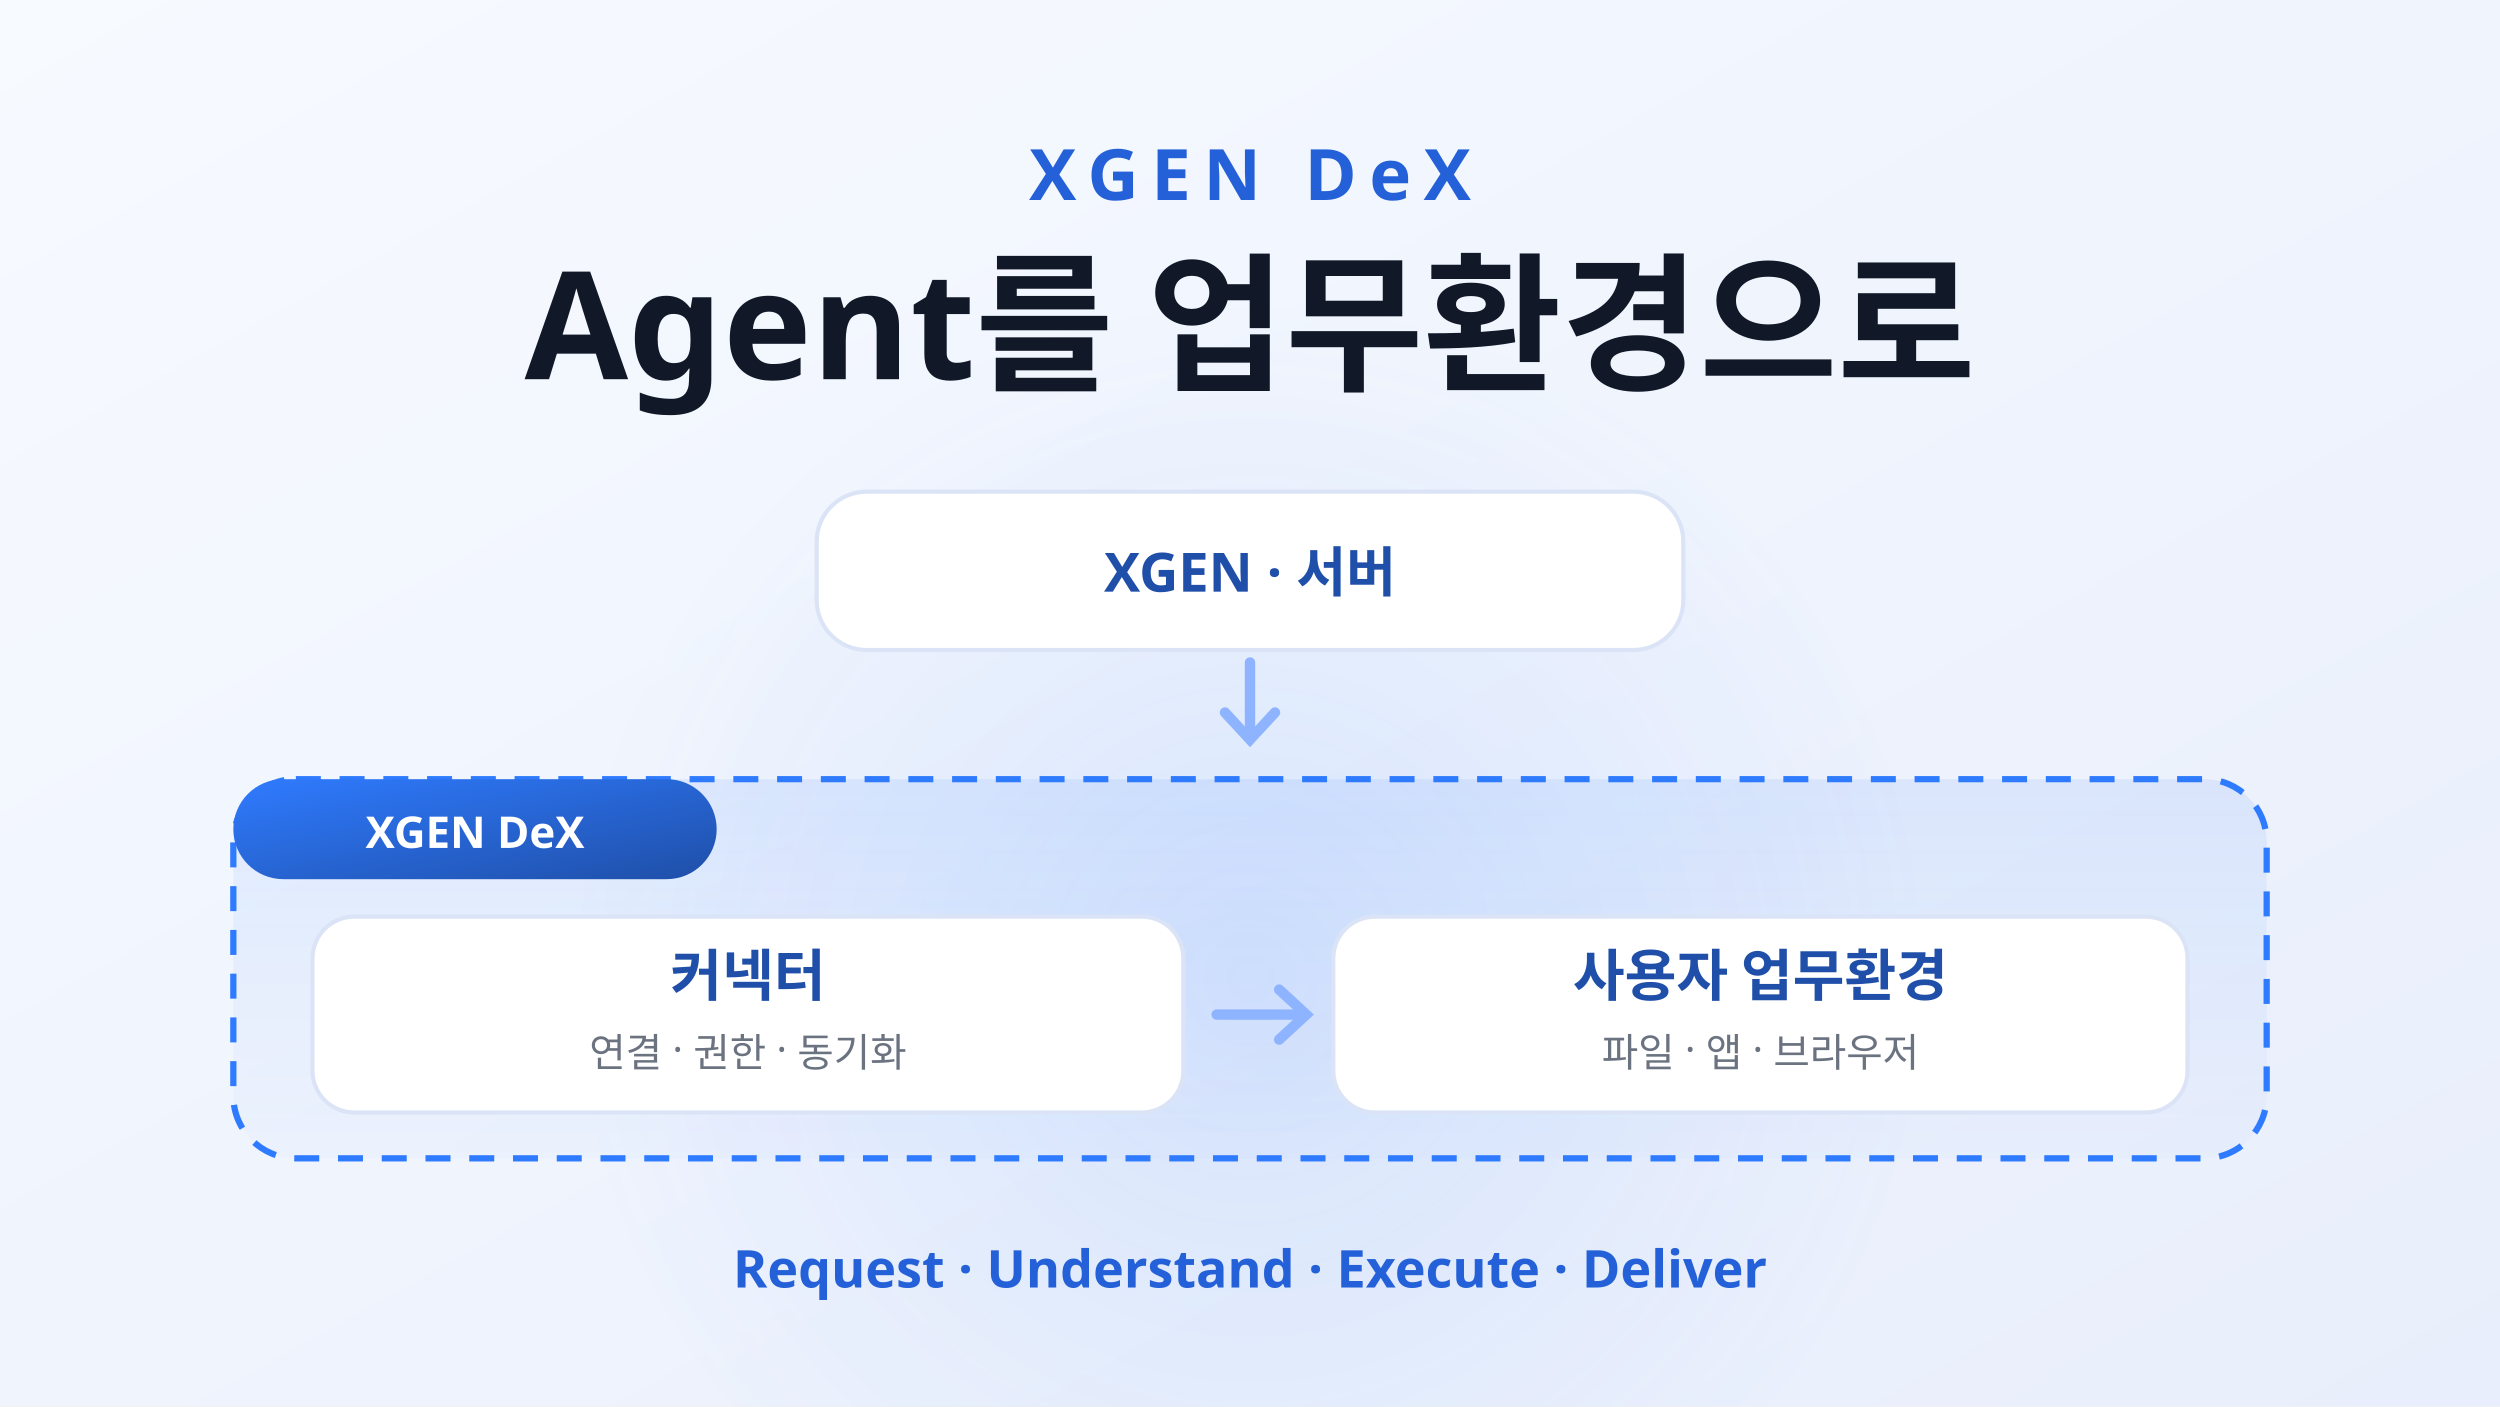
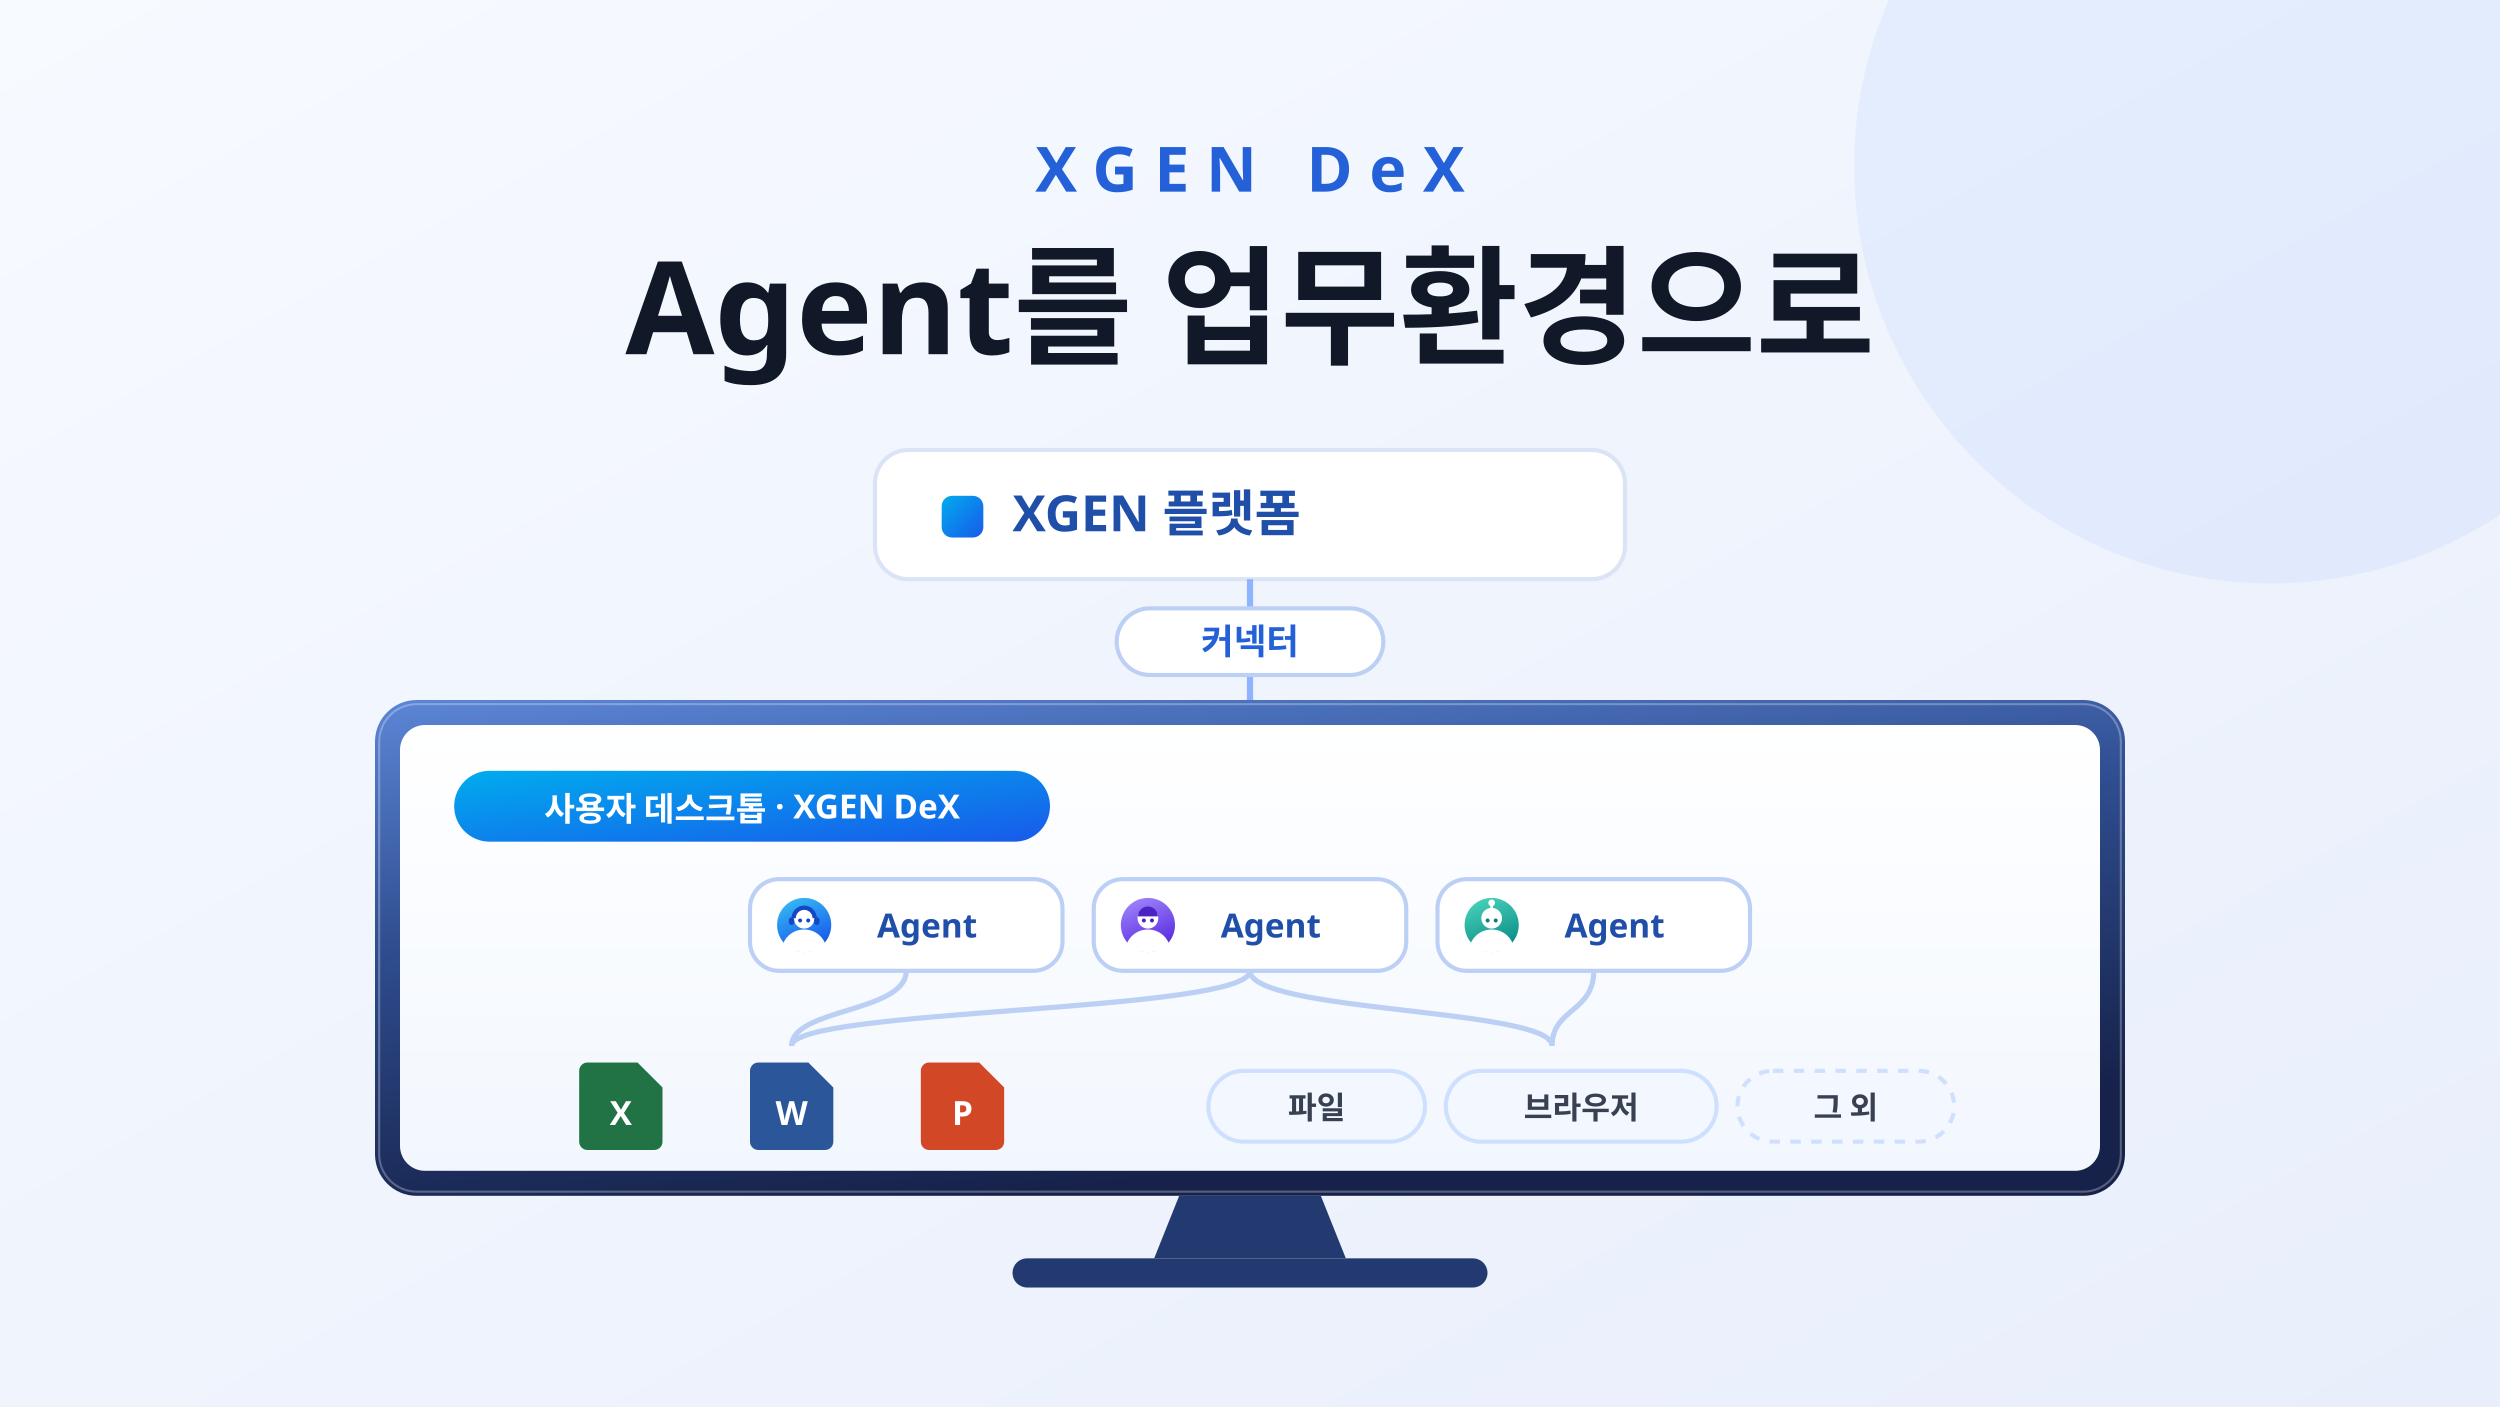
- <svg xmlns="http://www.w3.org/2000/svg" viewBox="0 0 1200 675" role="img" aria-label="XGEN DeX — 커넥터와 사용자 업무환경을 함께 묶은 실행 계층으로 서버의 Agent 가 들어온다">
+ <svg xmlns="http://www.w3.org/2000/svg" viewBox="0 0 1200 675" role="img" aria-label="XGEN 플랫폼의 Agent 가 커넥터를 통해 사용자 데스크톱으로 내려와 업무 도구를 다루는 구조">
  <defs>
-     <linearGradient id="bg" x1="0" y1="0" x2="1" y2="1">
+     <linearGradient id="tbg" x1="0" y1="0" x2="1" y2="1">
      <stop offset="0" stop-color="#f7faff" />
      <stop offset="1" stop-color="#e8eefb" />
    </linearGradient>
-     <linearGradient id="brand" x1="0" y1="0" x2="1" y2="1">
-       <stop offset="0" stop-color="#2f7bff" />
-       <stop offset="1" stop-color="#1f4fa8" />
+     <linearGradient id="tbrand" x1="0" y1="0" x2="1" y2="1">
+       <stop offset="0" stop-color="#00acee" />
+       <stop offset="1" stop-color="#185aea" />
    </linearGradient>
-     <linearGradient id="dexfill" x1="0" y1="0" x2="0" y2="1">
-       <stop offset="0" stop-color="#2f7bff" stop-opacity="0.1" />
-       <stop offset="1" stop-color="#2f7bff" stop-opacity="0.02" />
+     <linearGradient id="tbezel" x1="0" y1="0" x2="0.35" y2="1">
+       <stop offset="0" stop-color="#5c86d6" />
+       <stop offset="0.45" stop-color="#2f4d8f" />
+       <stop offset="1" stop-color="#16224a" />
    </linearGradient>
-     <radialGradient id="glow" cx="50%" cy="50%" r="50%">
-       <stop offset="0" stop-color="#2f7bff" stop-opacity="0.12" />
-       <stop offset="1" stop-color="#2f7bff" stop-opacity="0" />
-     </radialGradient>
+     <linearGradient id="tscreen" x1="0" y1="0" x2="0" y2="1">
+       <stop offset="0" stop-color="#ffffff" />
+       <stop offset="1" stop-color="#f2f7fe" />
+     </linearGradient>
+     <linearGradient id="tav0g" x1="0" y1="0" x2="0.4" y2="1">
+       <stop offset="0" stop-color="#38c3f5" />
+       <stop offset="1" stop-color="#185aea" />
+     </linearGradient>
+     <linearGradient id="tav1g" x1="0" y1="0" x2="0.4" y2="1">
+       <stop offset="0" stop-color="#a58bff" />
+       <stop offset="1" stop-color="#5b2ee0" />
+     </linearGradient>
+     <linearGradient id="tav2g" x1="0" y1="0" x2="0.4" y2="1">
+       <stop offset="0" stop-color="#4fd8c0" />
+       <stop offset="1" stop-color="#0d8f88" />
+     </linearGradient>
+     <g id="tav0">
+       <circle cx="12" cy="12" r="12" fill="url(#tav0g)" />
+       <path d="M2.6 20.4A9.9 9.9 0 0 1 12 14a9.9 9.9 0 0 1 9.4 6.4A11.95 11.95 0 0 1 12 24a11.95 11.95 0 0 1-9.4-3.6z" fill="#ffffff" />
+       <circle cx="12" cy="9" r="4.6" fill="#ffffff" />
+       <g fill="#1447c4">
+         <circle cx="10.2" cy="10" r="0.9" />
+         <circle cx="13.8" cy="10" r="0.9" />
+         <path d="M6.4 9a5.6 5.6 0 0 1 11.2 0h-1.9a3.7 3.7 0 0 0-7.4 0z" />
+         <rect x="5.2" y="8.6" width="2.4" height="3.4" rx="1.2" />
+         <rect x="16.4" y="8.6" width="2.4" height="3.4" rx="1.2" />
+       </g>
+     </g>
+     <g id="tav1">
+       <circle cx="12" cy="12" r="12" fill="url(#tav1g)" />
+       <path d="M2.6 20.4A9.9 9.9 0 0 1 12 14a9.9 9.9 0 0 1 9.4 6.4A11.95 11.95 0 0 1 12 24a11.95 11.95 0 0 1-9.4-3.6z" fill="#ffffff" />
+       <circle cx="12" cy="9" r="4.6" fill="#ffffff" />
+       <g fill="#4a24c0">
+         <circle cx="10.2" cy="10" r="0.9" />
+         <circle cx="13.8" cy="10" r="0.9" />
+         <path d="M7.6 8.2a4.4 4.4 0 0 1 8.8 0z" />
+       </g>
+     </g>
+     <g id="tav2">
+       <circle cx="12" cy="12" r="12" fill="url(#tav2g)" />
+       <path d="M2.6 20.4A9.9 9.9 0 0 1 12 14a9.9 9.9 0 0 1 9.4 6.4A11.95 11.95 0 0 1 12 24a11.95 11.95 0 0 1-9.4-3.6z" fill="#ffffff" />
+       <circle cx="12" cy="9" r="4.6" fill="#ffffff" />
+       <circle cx="10.2" cy="10" r="0.9" fill="#0b7f79" />
+       <circle cx="13.8" cy="10" r="0.9" fill="#0b7f79" />
+       <rect x="11.4" y="2.8" width="1.2" height="2.4" rx="0.6" fill="#ffffff" />
+       <circle cx="12" cy="2.2" r="1.5" fill="#ffffff" />
+     </g>
  </defs>
-   <rect width="1200" height="675" fill="url(#bg)" />
-   <circle cx="600" cy="470" r="330" fill="url(#glow)" />
-   <text x="600" y="96" text-anchor="middle" font-family="Pretendard,'Pretendard Variable','Malgun Gothic','Apple SD Gothic Neo','Noto Sans KR',sans-serif" font-size="34" font-weight="800" letter-spacing="6" fill="#2461d8">XGEN DeX</text>
-   <text x="600" y="182" text-anchor="middle" font-family="Pretendard,'Pretendard Variable','Malgun Gothic','Apple SD Gothic Neo','Noto Sans KR',sans-serif" font-size="72" font-weight="800" fill="#111827">Agent를 업무환경으로</text>
-   <rect x="392" y="236" width="416" height="76" rx="24" fill="#ffffff" stroke="#dbe4f6" stroke-width="2" />
-   <text x="600" y="284" text-anchor="middle" font-family="Pretendard,'Malgun Gothic',sans-serif" font-size="26" font-weight="800" fill="#1f4fa8">XGEN · 서버</text>
-   <g stroke="#8fb4ff" stroke-width="5" stroke-linecap="round" fill="none">
-     <path d="M600 318 v34" />
-     <path d="M588 342 l12 13 12 -13" />
+   <rect width="1200" height="675" fill="url(#tbg)" />
+   <circle cx="1090" cy="80" r="200" fill="#2f7bff" opacity="0.07" />
+   <text x="600" y="92" text-anchor="middle" font-family="Pretendard,'Pretendard Variable','Malgun Gothic','Apple SD Gothic Neo','Noto Sans KR',sans-serif" font-size="30" font-weight="700" fill="#2461d8" letter-spacing="8">XGEN DeX</text>
+   <text x="600" y="170" text-anchor="middle" font-family="Pretendard,'Pretendard Variable','Malgun Gothic','Apple SD Gothic Neo','Noto Sans KR',sans-serif" font-size="62" font-weight="800" fill="#111827">Agent를 업무환경으로</text>
+   <rect x="420" y="216" width="360" height="62" rx="16" fill="#ffffff" stroke="#dbe4f6" stroke-width="2" />
+   <rect x="452" y="238" width="20" height="20" rx="5" fill="url(#tbrand)" />
+   <text x="486" y="255" font-family="Pretendard,'Malgun Gothic',sans-serif" font-size="24" font-weight="800" fill="#1f4fa8">XGEN 플랫폼</text>
+   <path d="M600 278 V 336" stroke="#8fb4ff" stroke-width="3" fill="none" />
+   <rect x="536" y="292" width="128" height="32" rx="16" fill="#ffffff" stroke="#bcd0f5" stroke-width="2" />
+   <text x="600" y="314" text-anchor="middle" font-family="Pretendard,'Malgun Gothic',sans-serif" font-size="17" font-weight="700" fill="#2461d8">커넥터</text>
+   <rect x="180" y="336" width="840" height="238" rx="20" fill="url(#tbezel)" />
+   <rect x="182" y="338" width="836" height="234" rx="18" fill="none" stroke="#ffffff" stroke-opacity="0.28" />
+   <rect x="192" y="348" width="816" height="214" rx="12" fill="url(#tscreen)" />
+   <path d="M566 574 h68 l12 30 h-92z" fill="#233a70" />
+   <rect x="486" y="604" width="228" height="14" rx="7" fill="#233a70" />
+   <rect x="218" y="370" width="286" height="34" rx="17" fill="url(#tbrand)" />
+   <text x="361" y="394" text-anchor="middle" font-family="Pretendard,'Malgun Gothic',sans-serif" font-size="16" font-weight="800" fill="#ffffff">사용자 데스크톱 · XGEN DeX</text>
+   <g font-family="Pretendard,'Malgun Gothic',sans-serif" font-size="16" font-weight="700" fill="#1f4fa8">
+     <rect x="360" y="422" width="150" height="44" rx="14" fill="#ffffff" stroke="#bcd0f5" stroke-width="2" />
+     <use href="#tav0" transform="translate(373 431) scale(1.0833)" />
+     <text x="445" y="450" text-anchor="middle">Agent</text>
+     <rect x="525" y="422" width="150" height="44" rx="14" fill="#ffffff" stroke="#bcd0f5" stroke-width="2" />
+     <use href="#tav1" transform="translate(538 431) scale(1.0833)" />
+     <text x="610" y="450" text-anchor="middle">Agent</text>
+     <rect x="690" y="422" width="150" height="44" rx="14" fill="#ffffff" stroke="#bcd0f5" stroke-width="2" />
+     <use href="#tav2" transform="translate(703 431) scale(1.0833)" />
+     <text x="775" y="450" text-anchor="middle">Agent</text>
  </g>
-   <rect x="112" y="374" width="976" height="182" rx="30" fill="url(#dexfill)" stroke="#2f7bff" stroke-width="3" stroke-dasharray="12 9" />
-   <rect x="112" y="374" width="232" height="48" rx="24" fill="url(#brand)" />
-   <text x="228" y="407" text-anchor="middle" font-family="Pretendard,'Malgun Gothic',sans-serif" font-size="21" font-weight="800" fill="#ffffff">XGEN DeX</text>
-   <rect x="150" y="440" width="418" height="94" rx="20" fill="#ffffff" stroke="#dbe4f6" stroke-width="2" />
-   <text x="359" y="478" text-anchor="middle" font-family="Pretendard,'Malgun Gothic',sans-serif" font-size="27" font-weight="800" fill="#1f4fa8">커넥터</text>
-   <text x="359" y="512" text-anchor="middle" font-family="Pretendard,'Malgun Gothic',sans-serif" font-size="19" fill="#6b7280">연결 · 권한 · 동기화</text>
-   <g stroke="#8fb4ff" stroke-width="5" stroke-linecap="round" fill="none">
-     <path d="M584 487 h40" />
-     <path d="M614 475 l13 12 -13 12" />
+   <g stroke="#bcd0f5" stroke-width="2.5" fill="none">
+     <path d="M435 466 C 435 486 380 484 380 502" />
+     <path d="M600 466 C 600 486 380 484 380 502" />
+     <path d="M600 466 C 600 486 745 484 745 502" />
+     <path d="M765 466 C 765 486 745 484 745 502" />
  </g>
-   <rect x="640" y="440" width="410" height="94" rx="20" fill="#ffffff" stroke="#dbe4f6" stroke-width="2" />
-   <text x="845" y="478" text-anchor="middle" font-family="Pretendard,'Malgun Gothic',sans-serif" font-size="27" font-weight="800" fill="#1f4fa8">사용자 업무환경</text>
-   <text x="845" y="512" text-anchor="middle" font-family="Pretendard,'Malgun Gothic',sans-serif" font-size="19" fill="#6b7280">파일 · 앱 · 브라우저</text>
-   <text x="600" y="618" text-anchor="middle" font-family="Pretendard,'Malgun Gothic',sans-serif" font-size="25" font-weight="700" fill="#2461d8">Request · Understand · Execute · Deliver</text>
+   <g font-family="Pretendard,sans-serif" font-size="16" font-weight="800" fill="#ffffff">
+     <path d="M282 510 h24 l12 12 v26 a4 4 0 0 1 -4 4 h-32 a4 4 0 0 1 -4 -4 v-34 a4 4 0 0 1 4 -4z" fill="#217346" />
+     <text x="298" y="540" text-anchor="middle">X</text>
+     <path d="M364 510 h24 l12 12 v26 a4 4 0 0 1 -4 4 h-32 a4 4 0 0 1 -4 -4 v-34 a4 4 0 0 1 4 -4z" fill="#2b579a" />
+     <text x="380" y="540" text-anchor="middle">W</text>
+     <path d="M446 510 h24 l12 12 v26 a4 4 0 0 1 -4 4 h-32 a4 4 0 0 1 -4 -4 v-34 a4 4 0 0 1 4 -4z" fill="#d24726" />
+     <text x="462" y="540" text-anchor="middle">P</text>
+   </g>
+   <g font-family="Pretendard,'Malgun Gothic',sans-serif" font-size="15" font-weight="700" fill="#374151">
+     <rect x="580" y="514" width="104" height="34" rx="17" fill="#f3f7ff" stroke="#cfe0ff" stroke-width="2" />
+     <text x="632" y="537" text-anchor="middle">파일</text>
+     <rect x="694" y="514" width="130" height="34" rx="17" fill="#f3f7ff" stroke="#cfe0ff" stroke-width="2" />
+     <text x="759" y="537" text-anchor="middle">브라우저</text>
+     <rect x="834" y="514" width="104" height="34" rx="17" fill="#f3f7ff" stroke="#cfe0ff" stroke-width="2" stroke-dasharray="5 5" />
+     <text x="886" y="537" text-anchor="middle">그 외</text>
+   </g>
</svg>
